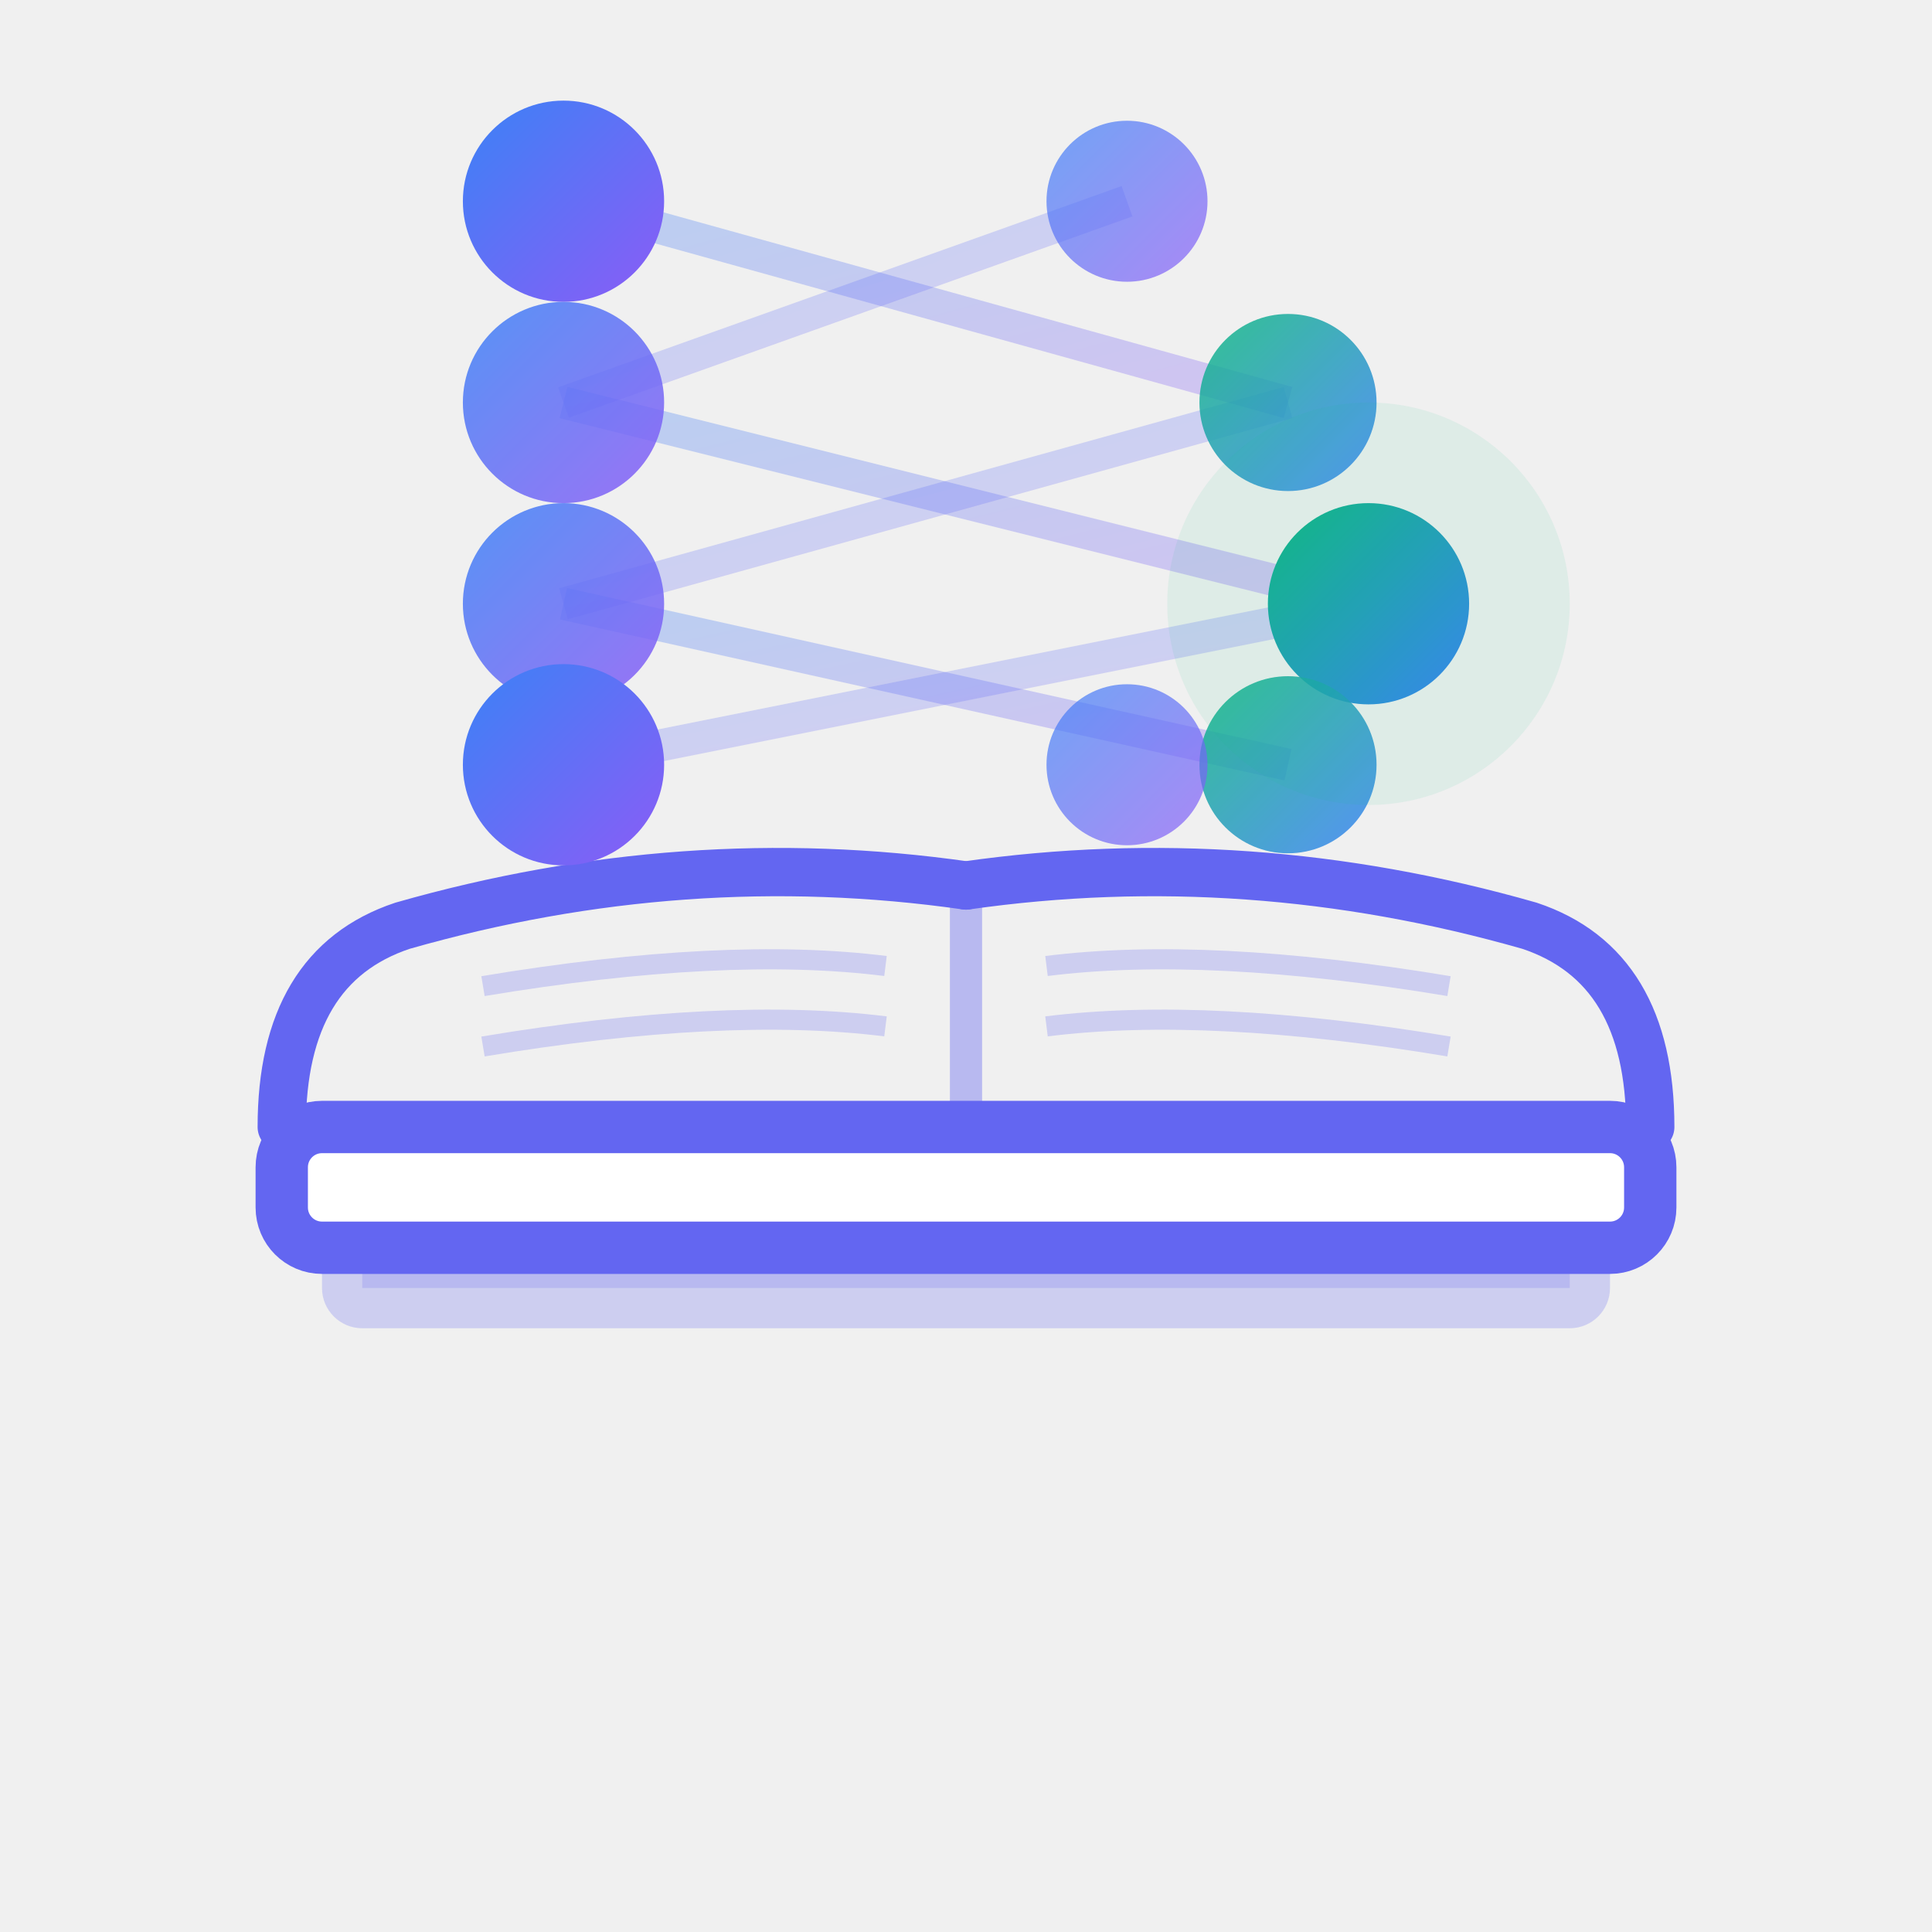
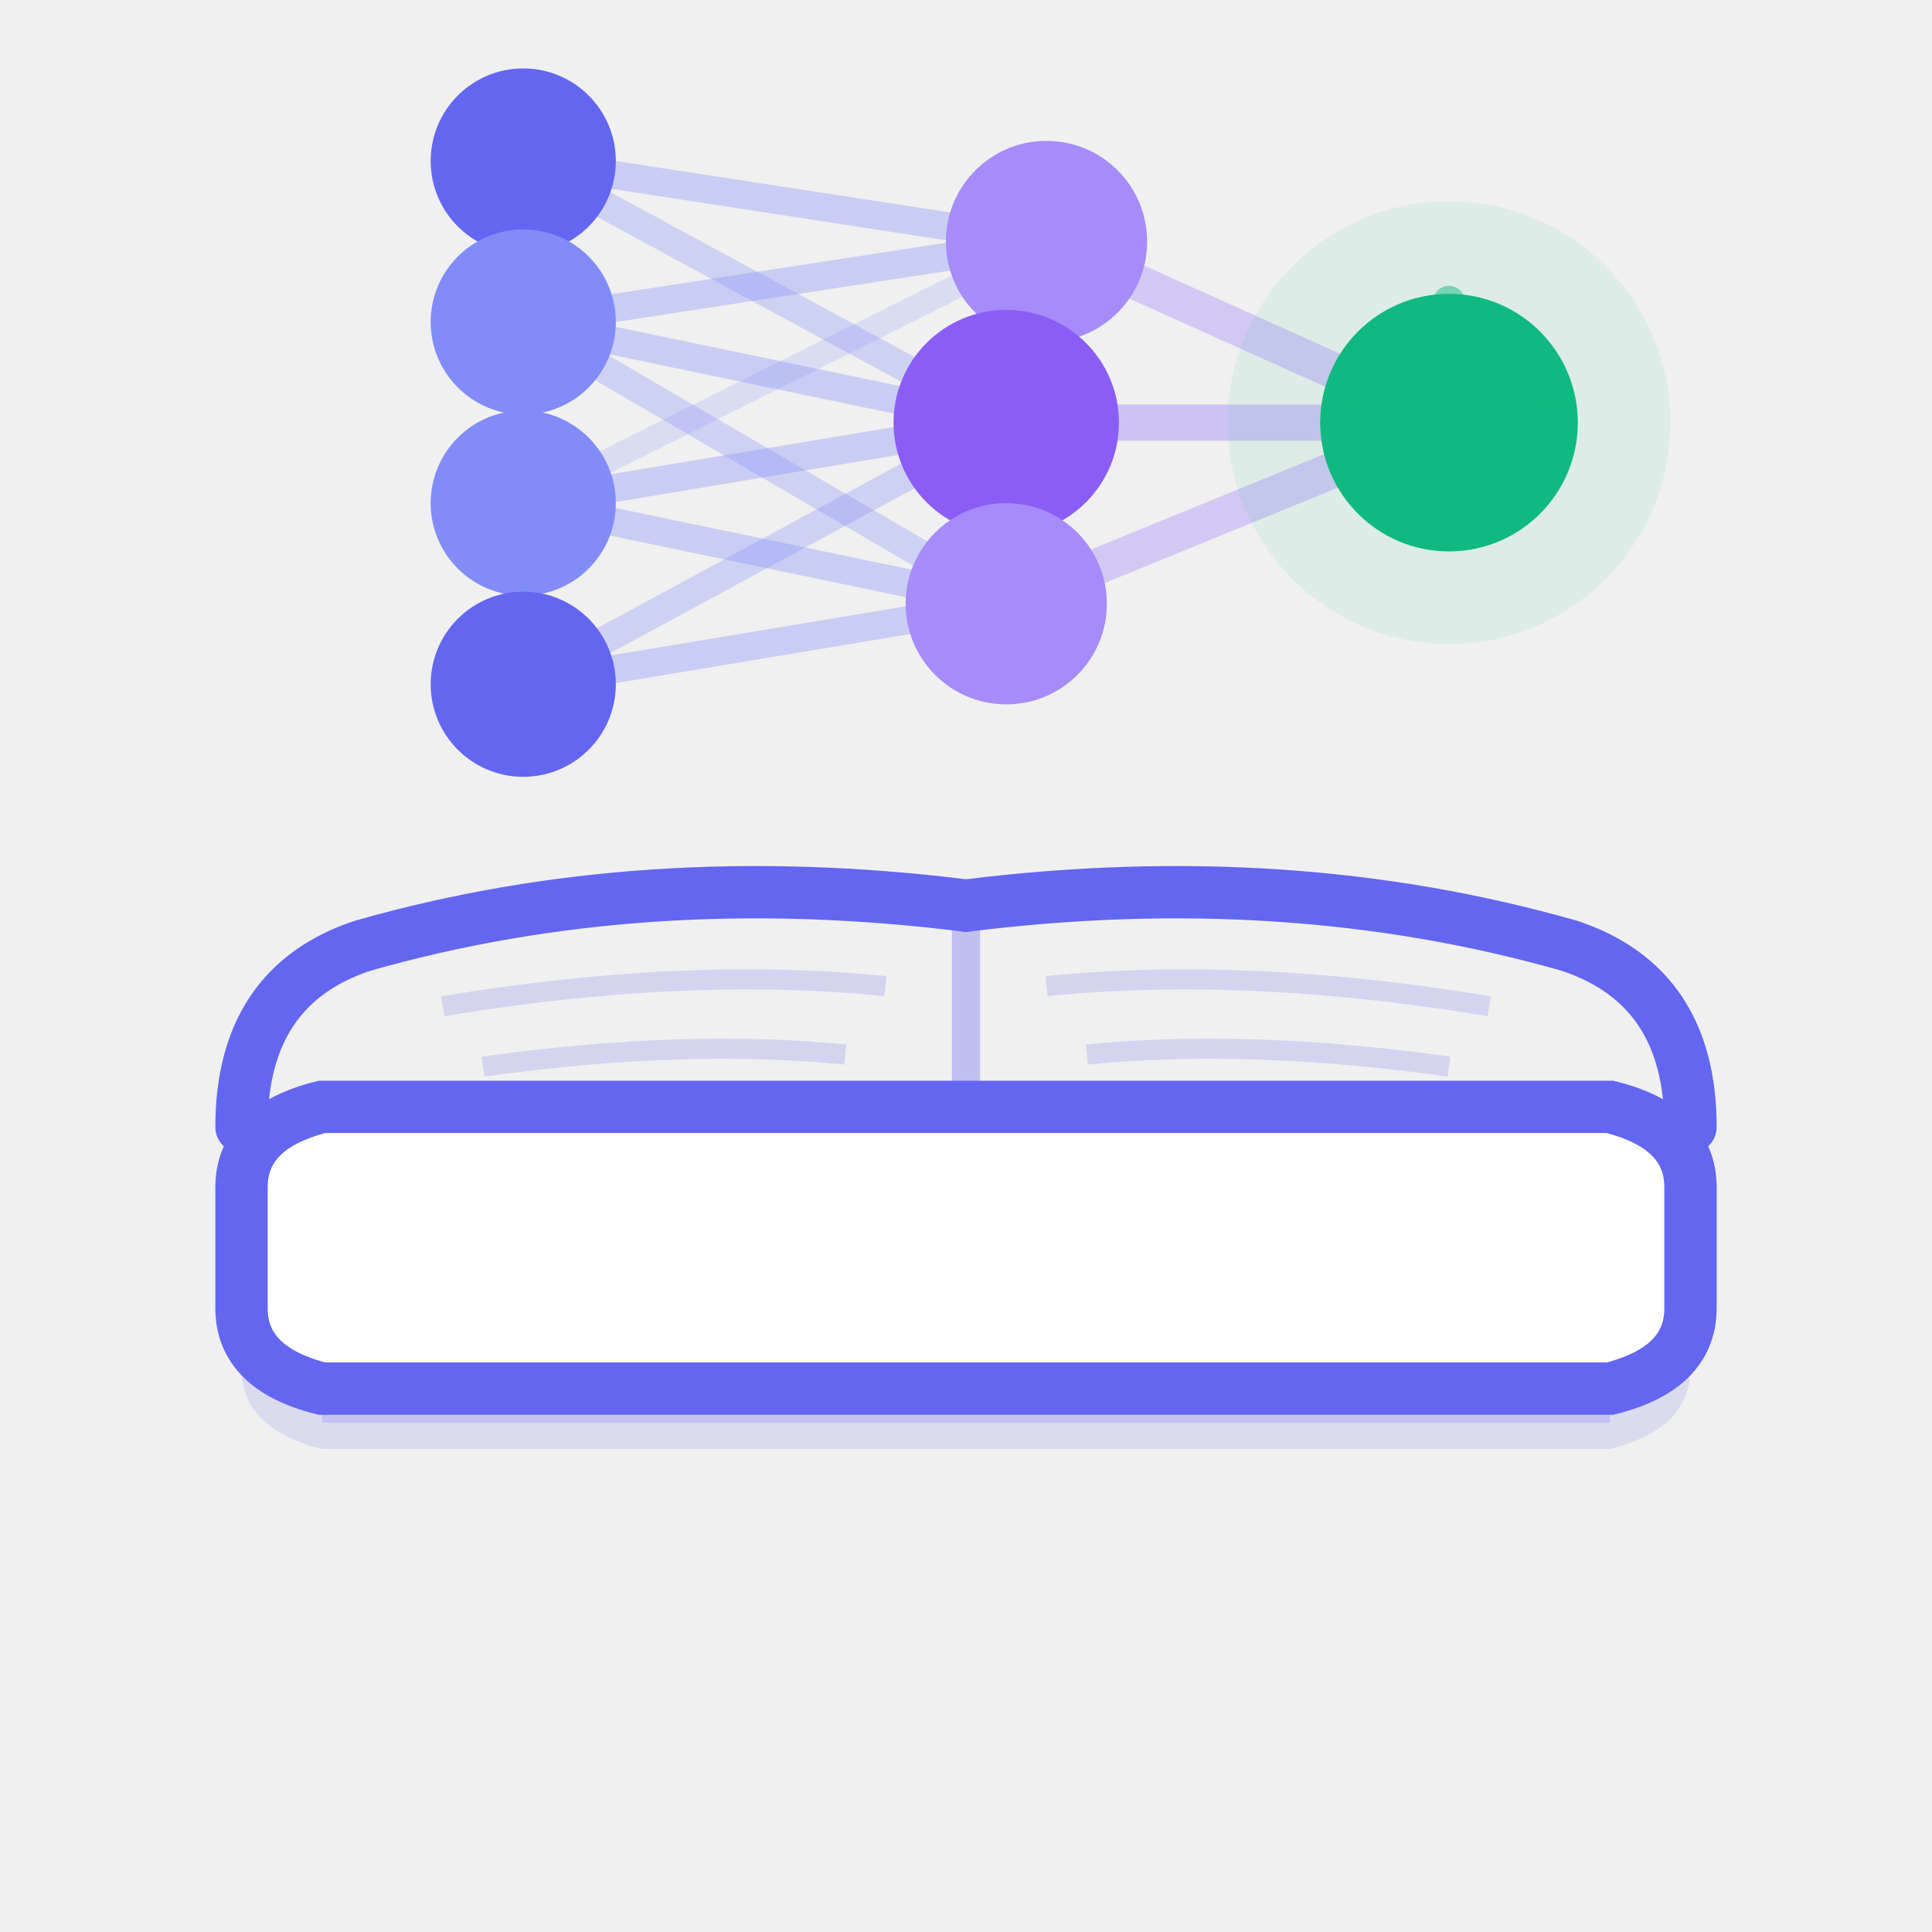
<svg xmlns="http://www.w3.org/2000/svg" viewBox="0 0 48 48" fill="none">
  <defs>
    <linearGradient id="g1" x1="0%" y1="0%" x2="100%" y2="100%">
      <stop offset="0%" stop-color="#3B82F6" />
      <stop offset="100%" stop-color="#8B5CF6" />
    </linearGradient>
-     <linearGradient id="success" x1="0%" y1="0%" x2="100%" y2="100%">
-       <stop offset="0%" stop-color="#10B981" />
-       <stop offset="100%" stop-color="#3B82F6" />
-     </linearGradient>
  </defs>
-   <rect x="8" y="30" width="32" height="3" rx="1" fill="#6366F1" opacity="0.25" />
-   <rect x="7" y="28" width="34" height="3" rx="1" stroke="#6366F1" stroke-width="1.3" fill="white" />
-   <line x1="9" y1="31" x2="39" y2="31" stroke="#6366F1" stroke-width="0.5" opacity="0.3" />
-   <line x1="9" y1="31.8" x2="39" y2="31.8" stroke="#6366F1" stroke-width="0.4" opacity="0.2" />
-   <path d="M7 28 Q7 24 10 23 Q17 21 24 22" stroke="#6366F1" stroke-width="1.2" fill="none" stroke-linecap="round" />
-   <path d="M41 28 Q41 24 38 23 Q31 21 24 22" stroke="#6366F1" stroke-width="1.2" fill="none" stroke-linecap="round" />
-   <line x1="24" y1="22" x2="24" y2="28" stroke="#6366F1" stroke-width="0.8" opacity="0.4" />
-   <path d="M12 24.5 Q18 23.5 22 24" stroke="#6366F1" stroke-width="0.5" opacity="0.25" />
-   <path d="M12 26 Q18 25 22 25.5" stroke="#6366F1" stroke-width="0.5" opacity="0.25" />
-   <path d="M26 24 Q30 23.5 36 24.5" stroke="#6366F1" stroke-width="0.5" opacity="0.25" />
-   <path d="M26 25.5 Q30 25 36 26" stroke="#6366F1" stroke-width="0.5" opacity="0.25" />
-   <line x1="14" y1="5" x2="28" y2="5" stroke="url(#g1)" stroke-width="0.8" opacity="0.3" />
-   <line x1="14" y1="5" x2="32" y2="10" stroke="url(#g1)" stroke-width="0.8" opacity="0.3" />
-   <line x1="14" y1="10" x2="32" y2="10" stroke="url(#g1)" stroke-width="0.8" opacity="0.3" />
-   <line x1="14" y1="10" x2="28" y2="5" stroke="url(#g1)" stroke-width="0.8" opacity="0.25" />
-   <line x1="14" y1="10" x2="34" y2="15" stroke="url(#g1)" stroke-width="0.8" opacity="0.3" />
-   <line x1="14" y1="15" x2="34" y2="15" stroke="url(#g1)" stroke-width="0.8" opacity="0.3" />
-   <line x1="14" y1="15" x2="32" y2="10" stroke="url(#g1)" stroke-width="0.8" opacity="0.25" />
-   <line x1="14" y1="15" x2="32" y2="19" stroke="url(#g1)" stroke-width="0.8" opacity="0.3" />
-   <line x1="14" y1="19" x2="32" y2="19" stroke="url(#g1)" stroke-width="0.8" opacity="0.3" />
-   <line x1="14" y1="19" x2="34" y2="15" stroke="url(#g1)" stroke-width="0.8" opacity="0.25" />
-   <line x1="14" y1="19" x2="28" y2="19" stroke="url(#g1)" stroke-width="0.8" opacity="0.3" />
-   <line x1="14" y1="5" x2="14" y2="19" stroke="url(#g1)" stroke-width="1" opacity="0.4" />
-   <circle cx="14" cy="5" r="2.5" fill="url(#g1)" />
-   <circle cx="14" cy="10" r="2.5" fill="url(#g1)" opacity="0.85" />
-   <circle cx="14" cy="15" r="2.5" fill="url(#g1)" opacity="0.85" />
-   <circle cx="14" cy="19" r="2.5" fill="url(#g1)" />
-   <circle cx="28" cy="5" r="2" fill="url(#g1)" opacity="0.7" />
-   <circle cx="32" cy="10" r="2.2" fill="url(#success)" opacity="0.85" />
-   <circle cx="34" cy="15" r="2.5" fill="url(#success)" />
-   <circle cx="32" cy="19" r="2.2" fill="url(#success)" opacity="0.85" />
-   <circle cx="28" cy="19" r="2" fill="url(#g1)" opacity="0.7" />
-   <circle cx="34" cy="15" r="5" fill="#10B981" opacity="0.08" />
+   <path d="M6 34 L6 31 Q6 29.5 8 29 L40 29 Q42 29.5 42 31 L42 34 Q42 35.5 40 36 L8 36 Q6 35.5 6 34 Z" fill="#6366F1" opacity="0.15" />
+   <path d="M6 32.5 L6 29.5 Q6 28 8 27.5 L40 27.5 Q42 28 42 29.5 L42 32.5 Q42 34 40 34.5 L8 34.5 Q6 34 6 32.5 Z" fill="white" stroke="#6366F1" stroke-width="1.3" />
+   <line x1="8" y1="34.5" x2="40" y2="34.5" stroke="#6366F1" stroke-width="0.4" opacity="0.3" />
+   <line x1="8" y1="35.2" x2="40" y2="35.2" stroke="#6366F1" stroke-width="0.3" opacity="0.2" />
+   <path d="M6 28 Q6 24.5 9 23.5 Q16 21.5 24 22.5" stroke="#6366F1" stroke-width="1.3" fill="none" stroke-linecap="round" />
+   <path d="M42 28 Q42 24.5 39 23.5 Q32 21.5 24 22.5" stroke="#6366F1" stroke-width="1.3" fill="none" stroke-linecap="round" />
+   <line x1="24" y1="22.5" x2="24" y2="28" stroke="#6366F1" stroke-width="0.7" opacity="0.35" />
+   <path d="M11 25 Q17 24 22 24.5" stroke="#6366F1" stroke-width="0.5" opacity="0.2" />
+   <path d="M12 26.5 Q17 25.8 21 26.2" stroke="#6366F1" stroke-width="0.5" opacity="0.2" />
+   <path d="M26 24.5 Q31 24 37 25" stroke="#6366F1" stroke-width="0.5" opacity="0.2" />
+   <path d="M27 26.2 Q31 25.8 36 26.5" stroke="#6366F1" stroke-width="0.5" opacity="0.2" />
+   <line x1="13" y1="4" x2="26" y2="6" stroke="#818CF8" stroke-width="0.7" opacity="0.35" />
+   <line x1="13" y1="4" x2="25" y2="10.5" stroke="#818CF8" stroke-width="0.7" opacity="0.3" />
+   <line x1="13" y1="8" x2="26" y2="6" stroke="#818CF8" stroke-width="0.7" opacity="0.35" />
+   <line x1="13" y1="8" x2="25" y2="10.5" stroke="#818CF8" stroke-width="0.7" opacity="0.35" />
+   <line x1="13" y1="8" x2="25" y2="15" stroke="#818CF8" stroke-width="0.7" opacity="0.3" />
+   <line x1="13" y1="12.5" x2="25" y2="10.5" stroke="#818CF8" stroke-width="0.7" opacity="0.35" />
+   <line x1="13" y1="12.5" x2="25" y2="15" stroke="#818CF8" stroke-width="0.7" opacity="0.35" />
+   <line x1="13" y1="12.5" x2="26" y2="6" stroke="#818CF8" stroke-width="0.6" opacity="0.2" />
+   <line x1="13" y1="17" x2="25" y2="15" stroke="#818CF8" stroke-width="0.7" opacity="0.35" />
+   <line x1="13" y1="17" x2="25" y2="10.5" stroke="#818CF8" stroke-width="0.7" opacity="0.3" />
+   <line x1="26" y1="6" x2="36" y2="10.5" stroke="#A78BFA" stroke-width="0.9" opacity="0.4" />
+   <line x1="25" y1="10.5" x2="36" y2="10.5" stroke="#A78BFA" stroke-width="0.9" opacity="0.45" />
+   <line x1="25" y1="15" x2="36" y2="10.5" stroke="#A78BFA" stroke-width="0.9" opacity="0.4" />
+   <line x1="13" y1="4" x2="13" y2="17" stroke="#6366F1" stroke-width="0.9" opacity="0.3" />
+   <circle cx="13" cy="4" r="2.3" fill="#6366F1" />
+   <circle cx="13" cy="8" r="2.3" fill="#818CF8" />
+   <circle cx="13" cy="12.5" r="2.3" fill="#818CF8" />
+   <circle cx="13" cy="17" r="2.3" fill="#6366F1" />
+   <circle cx="26" cy="6" r="2.5" fill="#A78BFA" />
+   <circle cx="25" cy="10.5" r="2.8" fill="#8B5CF6" />
+   <circle cx="25" cy="15" r="2.5" fill="#A78BFA" />
+   <circle cx="36" cy="10.5" r="3.2" fill="#10B981" />
+   <circle cx="36" cy="10.5" r="5.5" fill="#10B981" opacity="0.08" />
+   <line x1="36" y1="7.5" x2="36" y2="8.5" stroke="#10B981" stroke-width="0.8" opacity="0.5" stroke-linecap="round" />
+   <line x1="33.2" y1="10.5" x2="34" y2="10.5" stroke="#10B981" stroke-width="0.8" opacity="0.5" stroke-linecap="round" />
+   <line x1="38" y1="10.5" x2="38.8" y2="10.5" stroke="#10B981" stroke-width="0.8" opacity="0.5" stroke-linecap="round" />
</svg>
